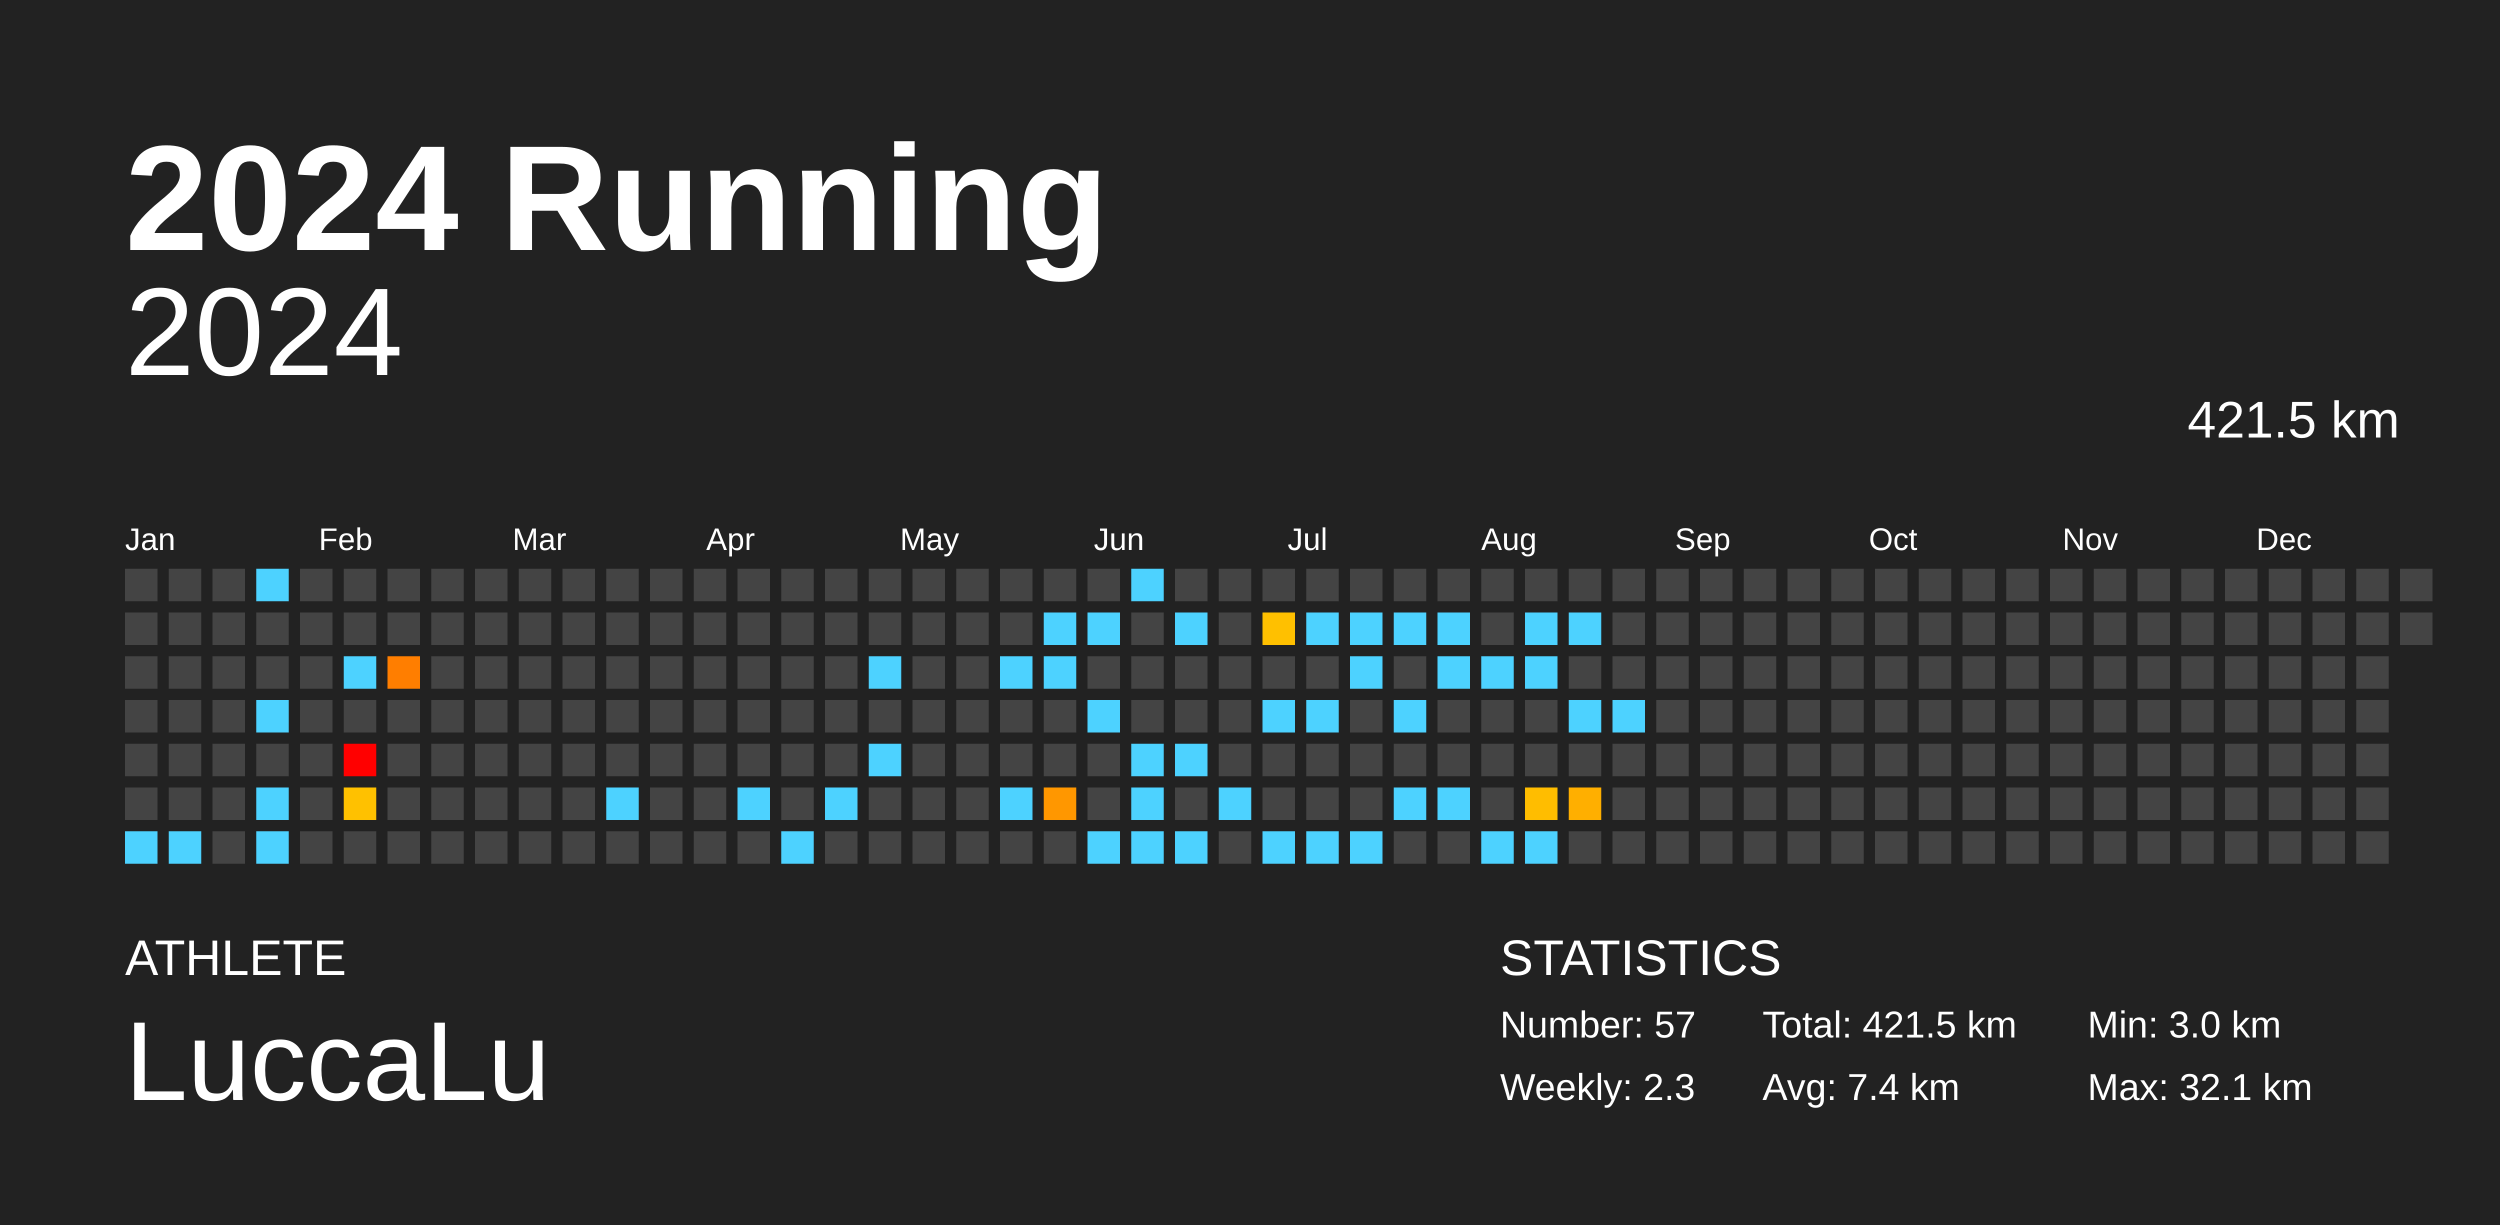
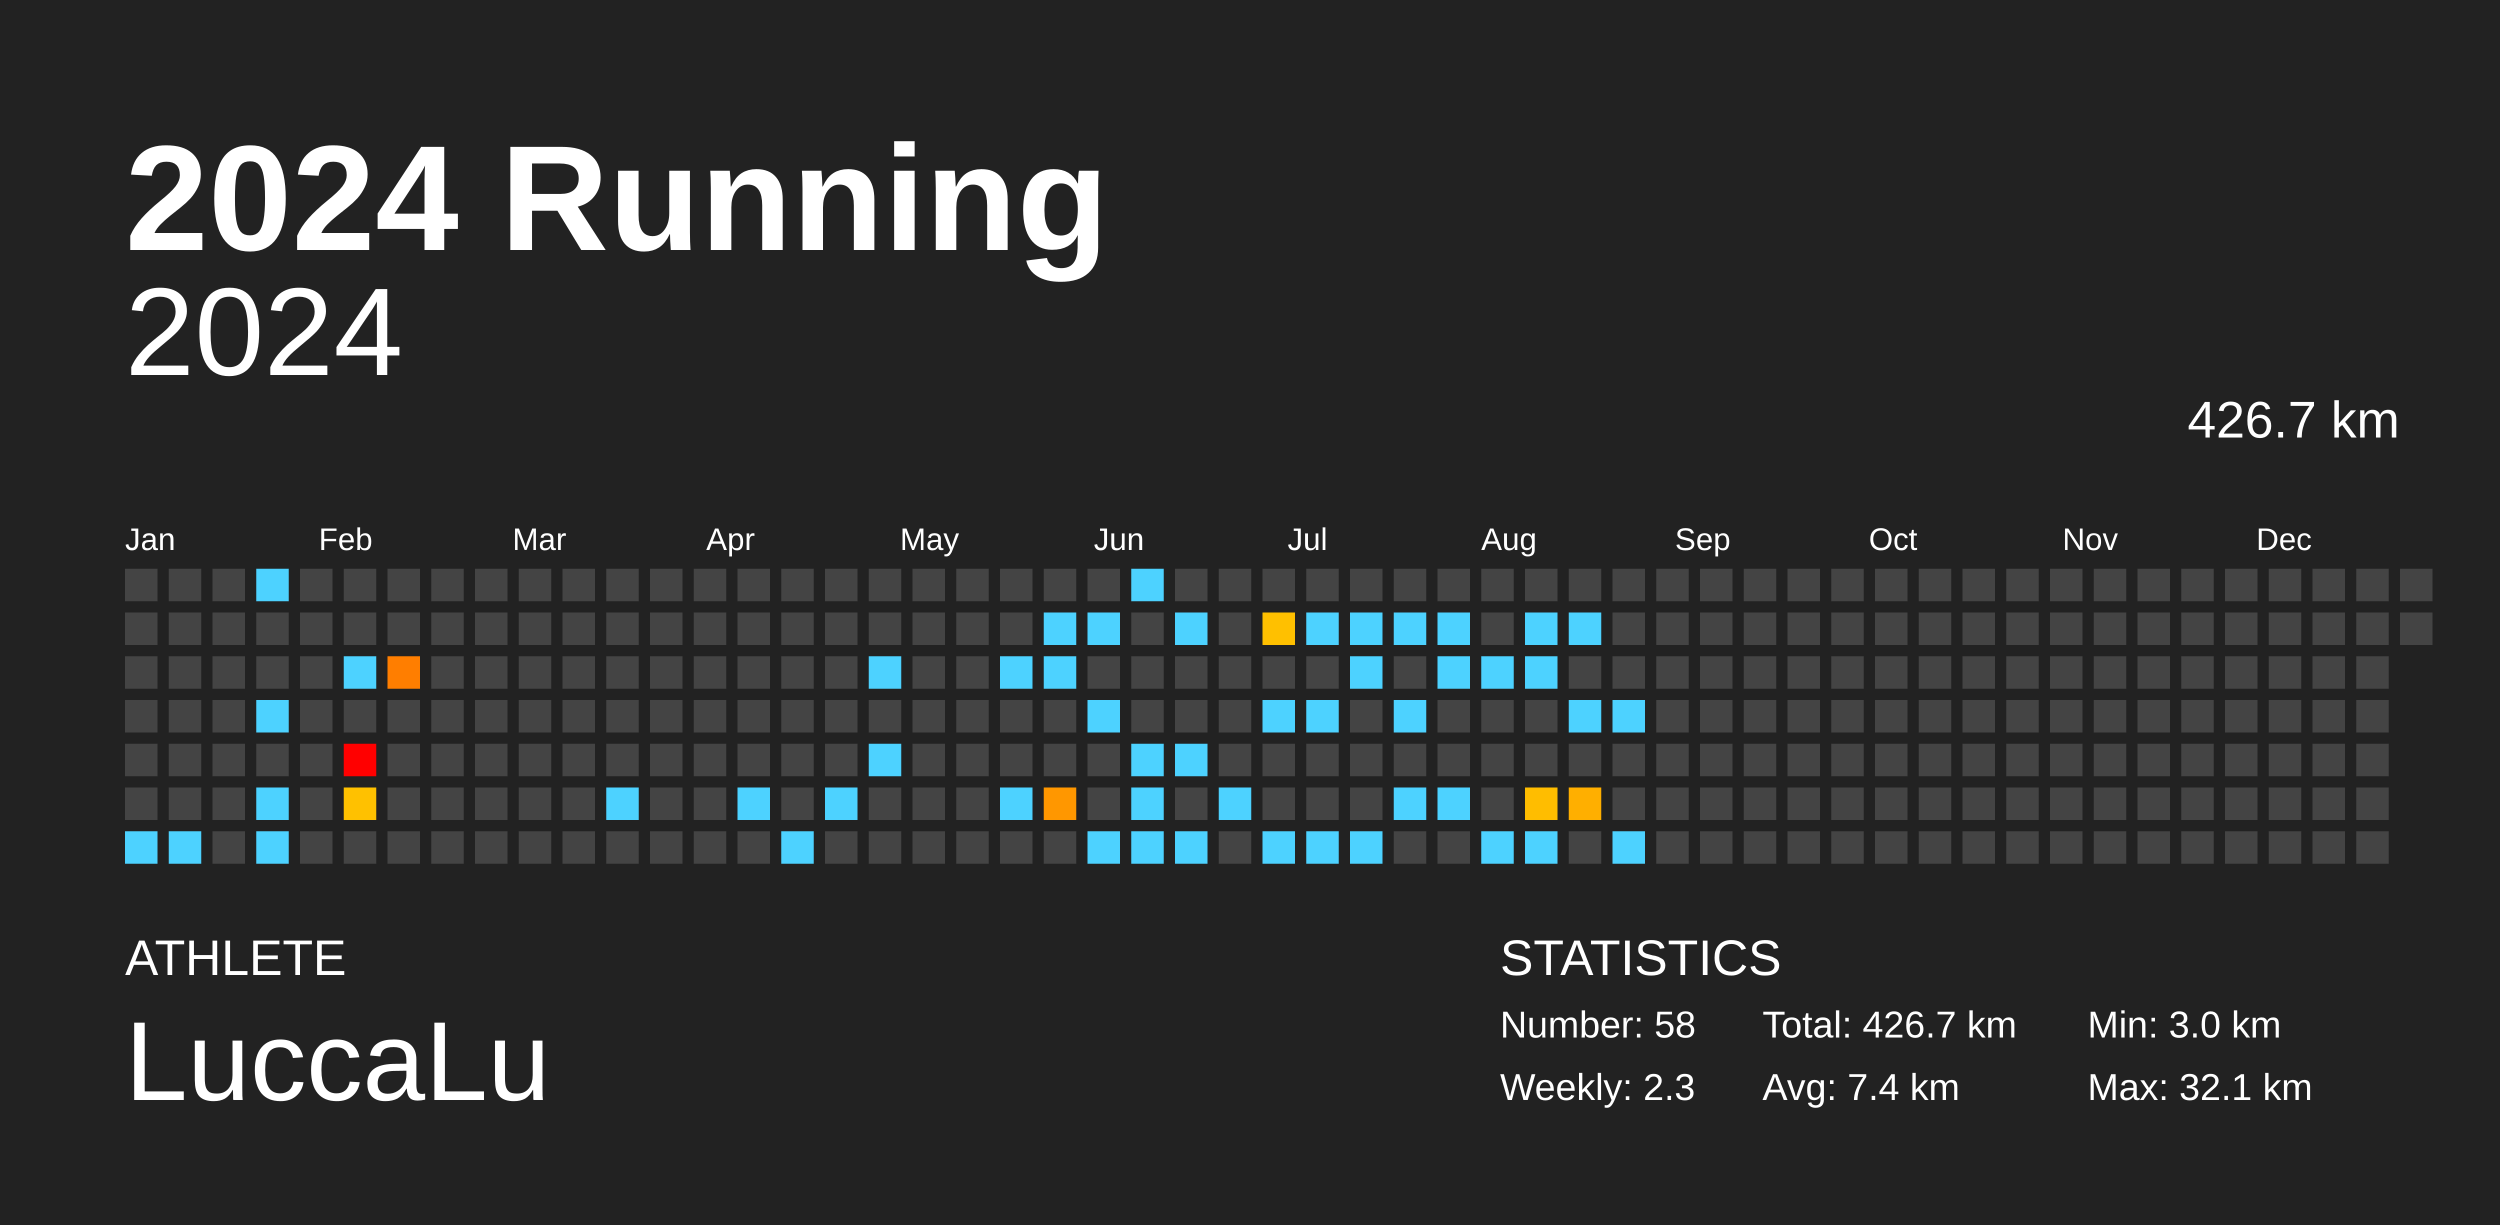
<svg xmlns="http://www.w3.org/2000/svg" baseProfile="full" height="98mm" version="1.1" viewBox="0,0,200,98" width="200mm">
  <defs />
  <rect fill="#222222" height="98" width="200" x="0" y="0" />
  <text fill="#FFFFFF" style="font-size:12px; font-family:Arial; font-weight:bold;" x="10" y="20">2024 Running</text>
  <text fill="#FFFFFF" style="font-size:4px; font-family:Arial" x="10" y="78">ATHLETE</text>
  <text fill="#FFFFFF" style="font-size:9px; font-family:Arial" x="10" y="88">LuccaLu</text>
  <text fill="#FFFFFF" style="font-size:4px; font-family:Arial" x="120" y="78">STATISTICS</text>
-   <text fill="#FFFFFF" style="font-size:3px; font-family:Arial" x="120" y="83">Number: 57</text>
+   <text fill="#FFFFFF" style="font-size:3px; font-family:Arial" x="120" y="83">Number: 58</text>
  <text fill="#FFFFFF" style="font-size:3px; font-family:Arial" x="120" y="88">Weekly: 2.3</text>
-   <text fill="#FFFFFF" style="font-size:3px; font-family:Arial" x="141" y="83">Total: 421.5 km</text>
+   <text fill="#FFFFFF" style="font-size:3px; font-family:Arial" x="141" y="83">Total: 426.7 km</text>
  <text fill="#FFFFFF" style="font-size:3px; font-family:Arial" x="141" y="88">Avg: 7.4 km</text>
  <text fill="#FFFFFF" style="font-size:3px; font-family:Arial" x="167" y="83">Min: 3.0 km</text>
  <text fill="#FFFFFF" style="font-size:3px; font-family:Arial" x="167" y="88">Max: 32.1 km</text>
  <text alignment-baseline="hanging" fill="#FFFFFF" style="font-size:10.0px; font-family:Arial;" x="10" y="30">2024</text>
-   <text alignment-baseline="hanging" fill="#FFFFFF" style="font-size:4.125px; font-family:Arial;" x="175" y="35">421.5 km</text>
+   <text alignment-baseline="hanging" fill="#FFFFFF" style="font-size:4.125px; font-family:Arial;" x="175" y="35">426.7 km</text>
  <text fill="#FFFFFF" style="font-size:2.5px; font-family:Arial" x="10.0" y="44">Jan</text>
  <text fill="#FFFFFF" style="font-size:2.5px; font-family:Arial" x="25.5" y="44">Feb</text>
  <text fill="#FFFFFF" style="font-size:2.5px; font-family:Arial" x="41.0" y="44">Mar</text>
  <text fill="#FFFFFF" style="font-size:2.5px; font-family:Arial" x="56.5" y="44">Apr</text>
  <text fill="#FFFFFF" style="font-size:2.5px; font-family:Arial" x="72.0" y="44">May</text>
  <text fill="#FFFFFF" style="font-size:2.5px; font-family:Arial" x="87.5" y="44">Jun</text>
  <text fill="#FFFFFF" style="font-size:2.5px; font-family:Arial" x="103.0" y="44">Jul</text>
  <text fill="#FFFFFF" style="font-size:2.5px; font-family:Arial" x="118.5" y="44">Aug</text>
  <text fill="#FFFFFF" style="font-size:2.5px; font-family:Arial" x="134.0" y="44">Sep</text>
  <text fill="#FFFFFF" style="font-size:2.5px; font-family:Arial" x="149.5" y="44">Oct</text>
  <text fill="#FFFFFF" style="font-size:2.5px; font-family:Arial" x="165.0" y="44">Nov</text>
  <text fill="#FFFFFF" style="font-size:2.5px; font-family:Arial" x="180.5" y="44">Dec</text>
  <rect fill="#444444" height="2.6" width="2.6" x="10.0" y="45.5" />
  <rect fill="#444444" height="2.6" width="2.6" x="10.0" y="49.0" />
  <rect fill="#444444" height="2.6" width="2.6" x="10.0" y="52.5" />
  <rect fill="#444444" height="2.6" width="2.6" x="10.0" y="56.0" />
  <rect fill="#444444" height="2.6" width="2.6" x="10.0" y="59.5" />
  <rect fill="#444444" height="2.6" width="2.6" x="10.0" y="63.0" />
  <rect fill="#4dd2ff" height="2.6" width="2.6" x="10.0" y="66.5" />
  <rect fill="#444444" height="2.6" width="2.6" x="13.5" y="45.5" />
  <rect fill="#444444" height="2.6" width="2.6" x="13.5" y="49.0" />
  <rect fill="#444444" height="2.6" width="2.6" x="13.5" y="52.5" />
  <rect fill="#444444" height="2.6" width="2.6" x="13.5" y="56.0" />
  <rect fill="#444444" height="2.6" width="2.6" x="13.5" y="59.5" />
  <rect fill="#444444" height="2.6" width="2.6" x="13.5" y="63.0" />
  <rect fill="#4dd2ff" height="2.6" width="2.6" x="13.5" y="66.5" />
  <rect fill="#444444" height="2.6" width="2.6" x="17.0" y="45.5" />
  <rect fill="#444444" height="2.6" width="2.6" x="17.0" y="49.0" />
  <rect fill="#444444" height="2.6" width="2.6" x="17.0" y="52.5" />
  <rect fill="#444444" height="2.6" width="2.6" x="17.0" y="56.0" />
  <rect fill="#444444" height="2.6" width="2.6" x="17.0" y="59.5" />
  <rect fill="#444444" height="2.6" width="2.6" x="17.0" y="63.0" />
  <rect fill="#444444" height="2.6" width="2.6" x="17.0" y="66.5" />
  <rect fill="#4dd2ff" height="2.6" width="2.6" x="20.5" y="45.5" />
  <rect fill="#444444" height="2.6" width="2.6" x="20.5" y="49.0" />
  <rect fill="#444444" height="2.6" width="2.6" x="20.5" y="52.5" />
  <rect fill="#4dd2ff" height="2.6" width="2.6" x="20.5" y="56.0" />
  <rect fill="#444444" height="2.6" width="2.6" x="20.5" y="59.5" />
  <rect fill="#4dd2ff" height="2.6" width="2.6" x="20.5" y="63.0" />
  <rect fill="#4dd2ff" height="2.6" width="2.6" x="20.5" y="66.5" />
  <rect fill="#444444" height="2.6" width="2.6" x="24.0" y="45.5" />
  <rect fill="#444444" height="2.6" width="2.6" x="24.0" y="49.0" />
  <rect fill="#444444" height="2.6" width="2.6" x="24.0" y="52.5" />
  <rect fill="#444444" height="2.6" width="2.6" x="24.0" y="56.0" />
  <rect fill="#444444" height="2.6" width="2.6" x="24.0" y="59.5" />
  <rect fill="#444444" height="2.6" width="2.6" x="24.0" y="63.0" />
  <rect fill="#444444" height="2.6" width="2.6" x="24.0" y="66.5" />
  <rect fill="#444444" height="2.6" width="2.6" x="27.5" y="45.5" />
  <rect fill="#444444" height="2.6" width="2.6" x="27.5" y="49.0" />
  <rect fill="#4dd2ff" height="2.6" width="2.6" x="27.5" y="52.5" />
  <rect fill="#444444" height="2.6" width="2.6" x="27.5" y="56.0" />
  <rect fill="red" height="2.6" width="2.6" x="27.5" y="59.5" />
  <rect fill="#ffc100" height="2.6" width="2.6" x="27.5" y="63.0" />
  <rect fill="#444444" height="2.6" width="2.6" x="27.5" y="66.5" />
  <rect fill="#444444" height="2.6" width="2.6" x="31.0" y="45.5" />
  <rect fill="#444444" height="2.6" width="2.6" x="31.0" y="49.0" />
  <rect fill="#ff7e00" height="2.6" width="2.6" x="31.0" y="52.5" />
  <rect fill="#444444" height="2.6" width="2.6" x="31.0" y="56.0" />
  <rect fill="#444444" height="2.6" width="2.6" x="31.0" y="59.5" />
  <rect fill="#444444" height="2.6" width="2.6" x="31.0" y="63.0" />
  <rect fill="#444444" height="2.6" width="2.6" x="31.0" y="66.5" />
  <rect fill="#444444" height="2.6" width="2.6" x="34.5" y="45.5" />
  <rect fill="#444444" height="2.6" width="2.6" x="34.5" y="49.0" />
  <rect fill="#444444" height="2.6" width="2.6" x="34.5" y="52.5" />
  <rect fill="#444444" height="2.6" width="2.6" x="34.5" y="56.0" />
  <rect fill="#444444" height="2.6" width="2.6" x="34.5" y="59.5" />
  <rect fill="#444444" height="2.6" width="2.6" x="34.5" y="63.0" />
  <rect fill="#444444" height="2.6" width="2.6" x="34.5" y="66.5" />
  <rect fill="#444444" height="2.6" width="2.6" x="38.0" y="45.5" />
  <rect fill="#444444" height="2.6" width="2.6" x="38.0" y="49.0" />
  <rect fill="#444444" height="2.6" width="2.6" x="38.0" y="52.5" />
  <rect fill="#444444" height="2.6" width="2.6" x="38.0" y="56.0" />
  <rect fill="#444444" height="2.6" width="2.6" x="38.0" y="59.5" />
  <rect fill="#444444" height="2.6" width="2.6" x="38.0" y="63.0" />
  <rect fill="#444444" height="2.6" width="2.6" x="38.0" y="66.5" />
  <rect fill="#444444" height="2.6" width="2.6" x="41.5" y="45.5" />
  <rect fill="#444444" height="2.6" width="2.6" x="41.5" y="49.0" />
  <rect fill="#444444" height="2.6" width="2.6" x="41.5" y="52.5" />
  <rect fill="#444444" height="2.6" width="2.6" x="41.5" y="56.0" />
  <rect fill="#444444" height="2.6" width="2.6" x="41.5" y="59.5" />
  <rect fill="#444444" height="2.6" width="2.6" x="41.5" y="63.0" />
  <rect fill="#444444" height="2.6" width="2.6" x="41.5" y="66.5" />
  <rect fill="#444444" height="2.6" width="2.6" x="45.0" y="45.5" />
  <rect fill="#444444" height="2.6" width="2.6" x="45.0" y="49.0" />
  <rect fill="#444444" height="2.6" width="2.6" x="45.0" y="52.5" />
  <rect fill="#444444" height="2.6" width="2.6" x="45.0" y="56.0" />
  <rect fill="#444444" height="2.6" width="2.6" x="45.0" y="59.5" />
  <rect fill="#444444" height="2.6" width="2.6" x="45.0" y="63.0" />
  <rect fill="#444444" height="2.6" width="2.6" x="45.0" y="66.5" />
  <rect fill="#444444" height="2.6" width="2.6" x="48.5" y="45.5" />
  <rect fill="#444444" height="2.6" width="2.6" x="48.5" y="49.0" />
  <rect fill="#444444" height="2.6" width="2.6" x="48.5" y="52.5" />
  <rect fill="#444444" height="2.6" width="2.6" x="48.5" y="56.0" />
  <rect fill="#444444" height="2.6" width="2.6" x="48.5" y="59.5" />
  <rect fill="#4dd2ff" height="2.6" width="2.6" x="48.5" y="63.0" />
  <rect fill="#444444" height="2.6" width="2.6" x="48.5" y="66.5" />
  <rect fill="#444444" height="2.6" width="2.6" x="52.0" y="45.5" />
  <rect fill="#444444" height="2.6" width="2.6" x="52.0" y="49.0" />
  <rect fill="#444444" height="2.6" width="2.6" x="52.0" y="52.5" />
  <rect fill="#444444" height="2.6" width="2.6" x="52.0" y="56.0" />
  <rect fill="#444444" height="2.6" width="2.6" x="52.0" y="59.5" />
  <rect fill="#444444" height="2.6" width="2.6" x="52.0" y="63.0" />
  <rect fill="#444444" height="2.6" width="2.6" x="52.0" y="66.5" />
  <rect fill="#444444" height="2.6" width="2.6" x="55.5" y="45.5" />
  <rect fill="#444444" height="2.6" width="2.6" x="55.5" y="49.0" />
  <rect fill="#444444" height="2.6" width="2.6" x="55.5" y="52.5" />
  <rect fill="#444444" height="2.6" width="2.6" x="55.5" y="56.0" />
  <rect fill="#444444" height="2.6" width="2.6" x="55.5" y="59.5" />
  <rect fill="#444444" height="2.6" width="2.6" x="55.5" y="63.0" />
  <rect fill="#444444" height="2.6" width="2.6" x="55.5" y="66.5" />
  <rect fill="#444444" height="2.6" width="2.6" x="59.0" y="45.5" />
  <rect fill="#444444" height="2.6" width="2.6" x="59.0" y="49.0" />
  <rect fill="#444444" height="2.6" width="2.6" x="59.0" y="52.5" />
  <rect fill="#444444" height="2.6" width="2.6" x="59.0" y="56.0" />
  <rect fill="#444444" height="2.6" width="2.6" x="59.0" y="59.5" />
  <rect fill="#4dd2ff" height="2.6" width="2.6" x="59.0" y="63.0" />
  <rect fill="#444444" height="2.6" width="2.6" x="59.0" y="66.5" />
  <rect fill="#444444" height="2.6" width="2.6" x="62.5" y="45.5" />
  <rect fill="#444444" height="2.6" width="2.6" x="62.5" y="49.0" />
  <rect fill="#444444" height="2.6" width="2.6" x="62.5" y="52.5" />
  <rect fill="#444444" height="2.6" width="2.6" x="62.5" y="56.0" />
  <rect fill="#444444" height="2.6" width="2.6" x="62.5" y="59.5" />
  <rect fill="#444444" height="2.6" width="2.6" x="62.5" y="63.0" />
  <rect fill="#4dd2ff" height="2.6" width="2.6" x="62.5" y="66.5" />
  <rect fill="#444444" height="2.6" width="2.6" x="66.0" y="45.5" />
  <rect fill="#444444" height="2.6" width="2.6" x="66.0" y="49.0" />
  <rect fill="#444444" height="2.6" width="2.6" x="66.0" y="52.5" />
  <rect fill="#444444" height="2.6" width="2.6" x="66.0" y="56.0" />
  <rect fill="#444444" height="2.6" width="2.6" x="66.0" y="59.5" />
  <rect fill="#4dd2ff" height="2.6" width="2.6" x="66.0" y="63.0" />
  <rect fill="#444444" height="2.6" width="2.6" x="66.0" y="66.5" />
  <rect fill="#444444" height="2.6" width="2.6" x="69.5" y="45.5" />
  <rect fill="#444444" height="2.6" width="2.6" x="69.5" y="49.0" />
  <rect fill="#4dd2ff" height="2.6" width="2.6" x="69.5" y="52.5" />
  <rect fill="#444444" height="2.6" width="2.6" x="69.5" y="56.0" />
  <rect fill="#4dd2ff" height="2.6" width="2.6" x="69.5" y="59.5" />
  <rect fill="#444444" height="2.6" width="2.6" x="69.5" y="63.0" />
  <rect fill="#444444" height="2.6" width="2.6" x="69.5" y="66.5" />
  <rect fill="#444444" height="2.6" width="2.6" x="73.0" y="45.5" />
  <rect fill="#444444" height="2.6" width="2.6" x="73.0" y="49.0" />
  <rect fill="#444444" height="2.6" width="2.6" x="73.0" y="52.5" />
  <rect fill="#444444" height="2.6" width="2.6" x="73.0" y="56.0" />
  <rect fill="#444444" height="2.6" width="2.6" x="73.0" y="59.5" />
  <rect fill="#444444" height="2.6" width="2.6" x="73.0" y="63.0" />
  <rect fill="#444444" height="2.6" width="2.6" x="73.0" y="66.5" />
  <rect fill="#444444" height="2.6" width="2.6" x="76.5" y="45.5" />
  <rect fill="#444444" height="2.6" width="2.6" x="76.5" y="49.0" />
  <rect fill="#444444" height="2.6" width="2.6" x="76.5" y="52.5" />
  <rect fill="#444444" height="2.6" width="2.6" x="76.5" y="56.0" />
  <rect fill="#444444" height="2.6" width="2.6" x="76.5" y="59.5" />
  <rect fill="#444444" height="2.6" width="2.6" x="76.5" y="63.0" />
  <rect fill="#444444" height="2.6" width="2.6" x="76.5" y="66.5" />
  <rect fill="#444444" height="2.6" width="2.6" x="80.0" y="45.5" />
  <rect fill="#444444" height="2.6" width="2.6" x="80.0" y="49.0" />
  <rect fill="#4dd2ff" height="2.6" width="2.6" x="80.0" y="52.5" />
  <rect fill="#444444" height="2.6" width="2.6" x="80.0" y="56.0" />
  <rect fill="#444444" height="2.6" width="2.6" x="80.0" y="59.5" />
  <rect fill="#4dd2ff" height="2.6" width="2.6" x="80.0" y="63.0" />
  <rect fill="#444444" height="2.6" width="2.6" x="80.0" y="66.5" />
  <rect fill="#444444" height="2.6" width="2.6" x="83.5" y="45.5" />
  <rect fill="#4dd2ff" height="2.6" width="2.6" x="83.5" y="49.0" />
  <rect fill="#4dd2ff" height="2.6" width="2.6" x="83.5" y="52.5" />
  <rect fill="#444444" height="2.6" width="2.6" x="83.5" y="56.0" />
  <rect fill="#444444" height="2.6" width="2.6" x="83.5" y="59.5" />
  <rect fill="#ff9700" height="2.6" width="2.6" x="83.5" y="63.0" />
  <rect fill="#444444" height="2.6" width="2.6" x="83.5" y="66.5" />
  <rect fill="#444444" height="2.6" width="2.6" x="87.0" y="45.5" />
  <rect fill="#4dd2ff" height="2.6" width="2.6" x="87.0" y="49.0" />
  <rect fill="#444444" height="2.6" width="2.6" x="87.0" y="52.5" />
  <rect fill="#4dd2ff" height="2.6" width="2.6" x="87.0" y="56.0" />
  <rect fill="#444444" height="2.6" width="2.6" x="87.0" y="59.5" />
  <rect fill="#444444" height="2.6" width="2.6" x="87.0" y="63.0" />
  <rect fill="#4dd2ff" height="2.6" width="2.6" x="87.0" y="66.5" />
  <rect fill="#4dd2ff" height="2.6" width="2.6" x="90.5" y="45.5" />
  <rect fill="#444444" height="2.6" width="2.6" x="90.5" y="49.0" />
  <rect fill="#444444" height="2.6" width="2.6" x="90.5" y="52.5" />
  <rect fill="#444444" height="2.6" width="2.6" x="90.5" y="56.0" />
  <rect fill="#4dd2ff" height="2.6" width="2.6" x="90.5" y="59.5" />
  <rect fill="#4dd2ff" height="2.6" width="2.6" x="90.5" y="63.0" />
  <rect fill="#4dd2ff" height="2.6" width="2.6" x="90.5" y="66.5" />
  <rect fill="#444444" height="2.6" width="2.6" x="94.0" y="45.5" />
  <rect fill="#4dd2ff" height="2.6" width="2.6" x="94.0" y="49.0" />
  <rect fill="#444444" height="2.6" width="2.6" x="94.0" y="52.5" />
  <rect fill="#444444" height="2.6" width="2.6" x="94.0" y="56.0" />
  <rect fill="#4dd2ff" height="2.6" width="2.6" x="94.0" y="59.5" />
  <rect fill="#444444" height="2.6" width="2.6" x="94.0" y="63.0" />
  <rect fill="#4dd2ff" height="2.6" width="2.6" x="94.0" y="66.5" />
  <rect fill="#444444" height="2.6" width="2.6" x="97.5" y="45.5" />
  <rect fill="#444444" height="2.6" width="2.6" x="97.5" y="49.0" />
  <rect fill="#444444" height="2.6" width="2.6" x="97.5" y="52.5" />
  <rect fill="#444444" height="2.6" width="2.6" x="97.5" y="56.0" />
  <rect fill="#444444" height="2.6" width="2.6" x="97.5" y="59.5" />
  <rect fill="#4dd2ff" height="2.6" width="2.6" x="97.5" y="63.0" />
  <rect fill="#444444" height="2.6" width="2.6" x="97.5" y="66.5" />
  <rect fill="#444444" height="2.6" width="2.6" x="101.0" y="45.5" />
  <rect fill="#ffc000" height="2.6" width="2.6" x="101.0" y="49.0" />
  <rect fill="#444444" height="2.6" width="2.6" x="101.0" y="52.5" />
  <rect fill="#4dd2ff" height="2.6" width="2.6" x="101.0" y="56.0" />
  <rect fill="#444444" height="2.6" width="2.6" x="101.0" y="59.5" />
  <rect fill="#444444" height="2.6" width="2.6" x="101.0" y="63.0" />
  <rect fill="#4dd2ff" height="2.6" width="2.6" x="101.0" y="66.5" />
  <rect fill="#444444" height="2.6" width="2.6" x="104.5" y="45.5" />
  <rect fill="#4dd2ff" height="2.6" width="2.6" x="104.5" y="49.0" />
  <rect fill="#444444" height="2.6" width="2.6" x="104.5" y="52.5" />
  <rect fill="#4dd2ff" height="2.6" width="2.6" x="104.5" y="56.0" />
  <rect fill="#444444" height="2.6" width="2.6" x="104.5" y="59.5" />
  <rect fill="#444444" height="2.6" width="2.6" x="104.5" y="63.0" />
  <rect fill="#4dd2ff" height="2.6" width="2.6" x="104.5" y="66.5" />
  <rect fill="#444444" height="2.6" width="2.6" x="108.0" y="45.5" />
  <rect fill="#4dd2ff" height="2.6" width="2.6" x="108.0" y="49.0" />
  <rect fill="#4dd2ff" height="2.6" width="2.6" x="108.0" y="52.5" />
  <rect fill="#444444" height="2.6" width="2.6" x="108.0" y="56.0" />
  <rect fill="#444444" height="2.6" width="2.6" x="108.0" y="59.5" />
  <rect fill="#444444" height="2.6" width="2.6" x="108.0" y="63.0" />
  <rect fill="#4dd2ff" height="2.6" width="2.6" x="108.0" y="66.5" />
  <rect fill="#444444" height="2.6" width="2.6" x="111.5" y="45.5" />
  <rect fill="#4dd2ff" height="2.6" width="2.6" x="111.5" y="49.0" />
  <rect fill="#444444" height="2.6" width="2.6" x="111.5" y="52.5" />
  <rect fill="#4dd2ff" height="2.6" width="2.6" x="111.5" y="56.0" />
  <rect fill="#444444" height="2.6" width="2.6" x="111.5" y="59.5" />
  <rect fill="#4dd2ff" height="2.6" width="2.6" x="111.5" y="63.0" />
  <rect fill="#444444" height="2.6" width="2.6" x="111.5" y="66.5" />
  <rect fill="#444444" height="2.6" width="2.6" x="115.0" y="45.5" />
  <rect fill="#4dd2ff" height="2.6" width="2.6" x="115.0" y="49.0" />
  <rect fill="#4dd2ff" height="2.6" width="2.6" x="115.0" y="52.5" />
  <rect fill="#444444" height="2.6" width="2.6" x="115.0" y="56.0" />
  <rect fill="#444444" height="2.6" width="2.6" x="115.0" y="59.5" />
  <rect fill="#4dd2ff" height="2.6" width="2.6" x="115.0" y="63.0" />
  <rect fill="#444444" height="2.6" width="2.6" x="115.0" y="66.5" />
  <rect fill="#444444" height="2.6" width="2.6" x="118.5" y="45.5" />
  <rect fill="#444444" height="2.6" width="2.6" x="118.5" y="49.0" />
  <rect fill="#4dd2ff" height="2.6" width="2.6" x="118.5" y="52.5" />
  <rect fill="#444444" height="2.6" width="2.6" x="118.5" y="56.0" />
  <rect fill="#444444" height="2.6" width="2.6" x="118.5" y="59.5" />
  <rect fill="#444444" height="2.6" width="2.6" x="118.5" y="63.0" />
  <rect fill="#4dd2ff" height="2.6" width="2.6" x="118.5" y="66.5" />
  <rect fill="#444444" height="2.6" width="2.6" x="122.0" y="45.5" />
  <rect fill="#4dd2ff" height="2.6" width="2.6" x="122.0" y="49.0" />
  <rect fill="#4dd2ff" height="2.6" width="2.6" x="122.0" y="52.5" />
  <rect fill="#444444" height="2.6" width="2.6" x="122.0" y="56.0" />
  <rect fill="#444444" height="2.6" width="2.6" x="122.0" y="59.5" />
  <rect fill="#ffbd00" height="2.6" width="2.6" x="122.0" y="63.0" />
  <rect fill="#4dd2ff" height="2.6" width="2.6" x="122.0" y="66.5" />
  <rect fill="#444444" height="2.6" width="2.6" x="125.5" y="45.5" />
  <rect fill="#4dd2ff" height="2.6" width="2.6" x="125.5" y="49.0" />
  <rect fill="#444444" height="2.6" width="2.6" x="125.5" y="52.5" />
  <rect fill="#4dd2ff" height="2.6" width="2.6" x="125.5" y="56.0" />
  <rect fill="#444444" height="2.6" width="2.6" x="125.5" y="59.5" />
  <rect fill="#ffaf00" height="2.6" width="2.6" x="125.5" y="63.0" />
  <rect fill="#444444" height="2.6" width="2.6" x="125.5" y="66.5" />
  <rect fill="#444444" height="2.6" width="2.6" x="129.0" y="45.5" />
  <rect fill="#444444" height="2.6" width="2.6" x="129.0" y="49.0" />
  <rect fill="#444444" height="2.6" width="2.6" x="129.0" y="52.5" />
  <rect fill="#4dd2ff" height="2.6" width="2.6" x="129.0" y="56.0" />
  <rect fill="#444444" height="2.6" width="2.6" x="129.0" y="59.5" />
  <rect fill="#444444" height="2.6" width="2.6" x="129.0" y="63.0" />
-   <rect fill="#444444" height="2.6" width="2.6" x="129.0" y="66.5" />
+   <rect fill="#4dd2ff" height="2.6" width="2.6" x="129.0" y="66.5" />
  <rect fill="#444444" height="2.6" width="2.6" x="132.5" y="45.5" />
  <rect fill="#444444" height="2.6" width="2.6" x="132.5" y="49.0" />
  <rect fill="#444444" height="2.6" width="2.6" x="132.5" y="52.5" />
  <rect fill="#444444" height="2.6" width="2.6" x="132.5" y="56.0" />
  <rect fill="#444444" height="2.6" width="2.6" x="132.5" y="59.5" />
  <rect fill="#444444" height="2.6" width="2.6" x="132.5" y="63.0" />
  <rect fill="#444444" height="2.6" width="2.6" x="132.5" y="66.5" />
  <rect fill="#444444" height="2.6" width="2.6" x="136.0" y="45.5" />
  <rect fill="#444444" height="2.6" width="2.6" x="136.0" y="49.0" />
  <rect fill="#444444" height="2.6" width="2.6" x="136.0" y="52.5" />
  <rect fill="#444444" height="2.6" width="2.6" x="136.0" y="56.0" />
  <rect fill="#444444" height="2.6" width="2.6" x="136.0" y="59.5" />
  <rect fill="#444444" height="2.6" width="2.6" x="136.0" y="63.0" />
  <rect fill="#444444" height="2.6" width="2.6" x="136.0" y="66.5" />
  <rect fill="#444444" height="2.6" width="2.6" x="139.5" y="45.5" />
  <rect fill="#444444" height="2.6" width="2.6" x="139.5" y="49.0" />
  <rect fill="#444444" height="2.6" width="2.6" x="139.5" y="52.5" />
  <rect fill="#444444" height="2.6" width="2.6" x="139.5" y="56.0" />
  <rect fill="#444444" height="2.6" width="2.6" x="139.5" y="59.5" />
  <rect fill="#444444" height="2.6" width="2.6" x="139.5" y="63.0" />
  <rect fill="#444444" height="2.6" width="2.6" x="139.5" y="66.5" />
  <rect fill="#444444" height="2.6" width="2.6" x="143.0" y="45.5" />
  <rect fill="#444444" height="2.6" width="2.6" x="143.0" y="49.0" />
  <rect fill="#444444" height="2.6" width="2.6" x="143.0" y="52.5" />
  <rect fill="#444444" height="2.6" width="2.6" x="143.0" y="56.0" />
  <rect fill="#444444" height="2.6" width="2.6" x="143.0" y="59.5" />
  <rect fill="#444444" height="2.6" width="2.6" x="143.0" y="63.0" />
  <rect fill="#444444" height="2.6" width="2.6" x="143.0" y="66.5" />
  <rect fill="#444444" height="2.6" width="2.6" x="146.5" y="45.5" />
  <rect fill="#444444" height="2.6" width="2.6" x="146.5" y="49.0" />
  <rect fill="#444444" height="2.6" width="2.6" x="146.5" y="52.5" />
  <rect fill="#444444" height="2.6" width="2.6" x="146.5" y="56.0" />
  <rect fill="#444444" height="2.6" width="2.6" x="146.5" y="59.5" />
  <rect fill="#444444" height="2.6" width="2.6" x="146.5" y="63.0" />
  <rect fill="#444444" height="2.6" width="2.6" x="146.5" y="66.5" />
  <rect fill="#444444" height="2.6" width="2.6" x="150.0" y="45.5" />
  <rect fill="#444444" height="2.6" width="2.6" x="150.0" y="49.0" />
  <rect fill="#444444" height="2.6" width="2.6" x="150.0" y="52.5" />
  <rect fill="#444444" height="2.6" width="2.6" x="150.0" y="56.0" />
  <rect fill="#444444" height="2.6" width="2.6" x="150.0" y="59.5" />
  <rect fill="#444444" height="2.6" width="2.6" x="150.0" y="63.0" />
  <rect fill="#444444" height="2.6" width="2.6" x="150.0" y="66.5" />
  <rect fill="#444444" height="2.6" width="2.6" x="153.5" y="45.5" />
  <rect fill="#444444" height="2.6" width="2.6" x="153.5" y="49.0" />
  <rect fill="#444444" height="2.6" width="2.6" x="153.5" y="52.5" />
  <rect fill="#444444" height="2.6" width="2.6" x="153.5" y="56.0" />
  <rect fill="#444444" height="2.6" width="2.6" x="153.5" y="59.5" />
  <rect fill="#444444" height="2.6" width="2.6" x="153.5" y="63.0" />
  <rect fill="#444444" height="2.6" width="2.6" x="153.5" y="66.5" />
  <rect fill="#444444" height="2.6" width="2.6" x="157.0" y="45.5" />
  <rect fill="#444444" height="2.6" width="2.6" x="157.0" y="49.0" />
  <rect fill="#444444" height="2.6" width="2.6" x="157.0" y="52.5" />
  <rect fill="#444444" height="2.6" width="2.6" x="157.0" y="56.0" />
  <rect fill="#444444" height="2.6" width="2.6" x="157.0" y="59.5" />
  <rect fill="#444444" height="2.6" width="2.6" x="157.0" y="63.0" />
  <rect fill="#444444" height="2.6" width="2.6" x="157.0" y="66.5" />
  <rect fill="#444444" height="2.6" width="2.6" x="160.5" y="45.5" />
  <rect fill="#444444" height="2.6" width="2.6" x="160.5" y="49.0" />
  <rect fill="#444444" height="2.6" width="2.6" x="160.5" y="52.5" />
  <rect fill="#444444" height="2.6" width="2.6" x="160.5" y="56.0" />
  <rect fill="#444444" height="2.6" width="2.6" x="160.5" y="59.5" />
  <rect fill="#444444" height="2.6" width="2.6" x="160.5" y="63.0" />
  <rect fill="#444444" height="2.6" width="2.6" x="160.5" y="66.5" />
  <rect fill="#444444" height="2.6" width="2.6" x="164.0" y="45.5" />
  <rect fill="#444444" height="2.6" width="2.6" x="164.0" y="49.0" />
  <rect fill="#444444" height="2.6" width="2.6" x="164.0" y="52.5" />
  <rect fill="#444444" height="2.6" width="2.6" x="164.0" y="56.0" />
  <rect fill="#444444" height="2.6" width="2.6" x="164.0" y="59.5" />
  <rect fill="#444444" height="2.6" width="2.6" x="164.0" y="63.0" />
  <rect fill="#444444" height="2.6" width="2.6" x="164.0" y="66.5" />
  <rect fill="#444444" height="2.6" width="2.6" x="167.5" y="45.5" />
  <rect fill="#444444" height="2.6" width="2.6" x="167.5" y="49.0" />
  <rect fill="#444444" height="2.6" width="2.6" x="167.5" y="52.5" />
  <rect fill="#444444" height="2.6" width="2.6" x="167.5" y="56.0" />
  <rect fill="#444444" height="2.6" width="2.6" x="167.5" y="59.5" />
  <rect fill="#444444" height="2.6" width="2.6" x="167.5" y="63.0" />
  <rect fill="#444444" height="2.6" width="2.6" x="167.5" y="66.5" />
  <rect fill="#444444" height="2.6" width="2.6" x="171.0" y="45.5" />
  <rect fill="#444444" height="2.6" width="2.6" x="171.0" y="49.0" />
  <rect fill="#444444" height="2.6" width="2.6" x="171.0" y="52.5" />
  <rect fill="#444444" height="2.6" width="2.6" x="171.0" y="56.0" />
  <rect fill="#444444" height="2.6" width="2.6" x="171.0" y="59.5" />
  <rect fill="#444444" height="2.6" width="2.6" x="171.0" y="63.0" />
  <rect fill="#444444" height="2.6" width="2.6" x="171.0" y="66.5" />
  <rect fill="#444444" height="2.6" width="2.6" x="174.5" y="45.5" />
  <rect fill="#444444" height="2.6" width="2.6" x="174.5" y="49.0" />
  <rect fill="#444444" height="2.6" width="2.6" x="174.5" y="52.5" />
  <rect fill="#444444" height="2.6" width="2.6" x="174.5" y="56.0" />
  <rect fill="#444444" height="2.6" width="2.6" x="174.5" y="59.5" />
  <rect fill="#444444" height="2.6" width="2.6" x="174.5" y="63.0" />
  <rect fill="#444444" height="2.6" width="2.6" x="174.5" y="66.5" />
  <rect fill="#444444" height="2.6" width="2.6" x="178.0" y="45.5" />
  <rect fill="#444444" height="2.6" width="2.6" x="178.0" y="49.0" />
  <rect fill="#444444" height="2.6" width="2.6" x="178.0" y="52.5" />
  <rect fill="#444444" height="2.6" width="2.6" x="178.0" y="56.0" />
  <rect fill="#444444" height="2.6" width="2.6" x="178.0" y="59.5" />
  <rect fill="#444444" height="2.6" width="2.6" x="178.0" y="63.0" />
  <rect fill="#444444" height="2.6" width="2.6" x="178.0" y="66.5" />
  <rect fill="#444444" height="2.6" width="2.6" x="181.5" y="45.5" />
  <rect fill="#444444" height="2.6" width="2.6" x="181.5" y="49.0" />
  <rect fill="#444444" height="2.6" width="2.6" x="181.5" y="52.5" />
  <rect fill="#444444" height="2.6" width="2.6" x="181.5" y="56.0" />
  <rect fill="#444444" height="2.6" width="2.6" x="181.5" y="59.5" />
  <rect fill="#444444" height="2.6" width="2.6" x="181.5" y="63.0" />
  <rect fill="#444444" height="2.6" width="2.6" x="181.5" y="66.5" />
  <rect fill="#444444" height="2.6" width="2.6" x="185.0" y="45.5" />
  <rect fill="#444444" height="2.6" width="2.6" x="185.0" y="49.0" />
  <rect fill="#444444" height="2.6" width="2.6" x="185.0" y="52.5" />
  <rect fill="#444444" height="2.6" width="2.6" x="185.0" y="56.0" />
  <rect fill="#444444" height="2.6" width="2.6" x="185.0" y="59.5" />
  <rect fill="#444444" height="2.6" width="2.6" x="185.0" y="63.0" />
  <rect fill="#444444" height="2.6" width="2.6" x="185.0" y="66.5" />
  <rect fill="#444444" height="2.6" width="2.6" x="188.5" y="45.5" />
  <rect fill="#444444" height="2.6" width="2.6" x="188.5" y="49.0" />
  <rect fill="#444444" height="2.6" width="2.6" x="188.5" y="52.5" />
  <rect fill="#444444" height="2.6" width="2.6" x="188.5" y="56.0" />
  <rect fill="#444444" height="2.6" width="2.6" x="188.5" y="59.5" />
  <rect fill="#444444" height="2.6" width="2.6" x="188.5" y="63.0" />
  <rect fill="#444444" height="2.6" width="2.6" x="188.5" y="66.5" />
  <rect fill="#444444" height="2.6" width="2.6" x="192.0" y="45.5" />
  <rect fill="#444444" height="2.6" width="2.6" x="192.0" y="49.0" />
</svg>
